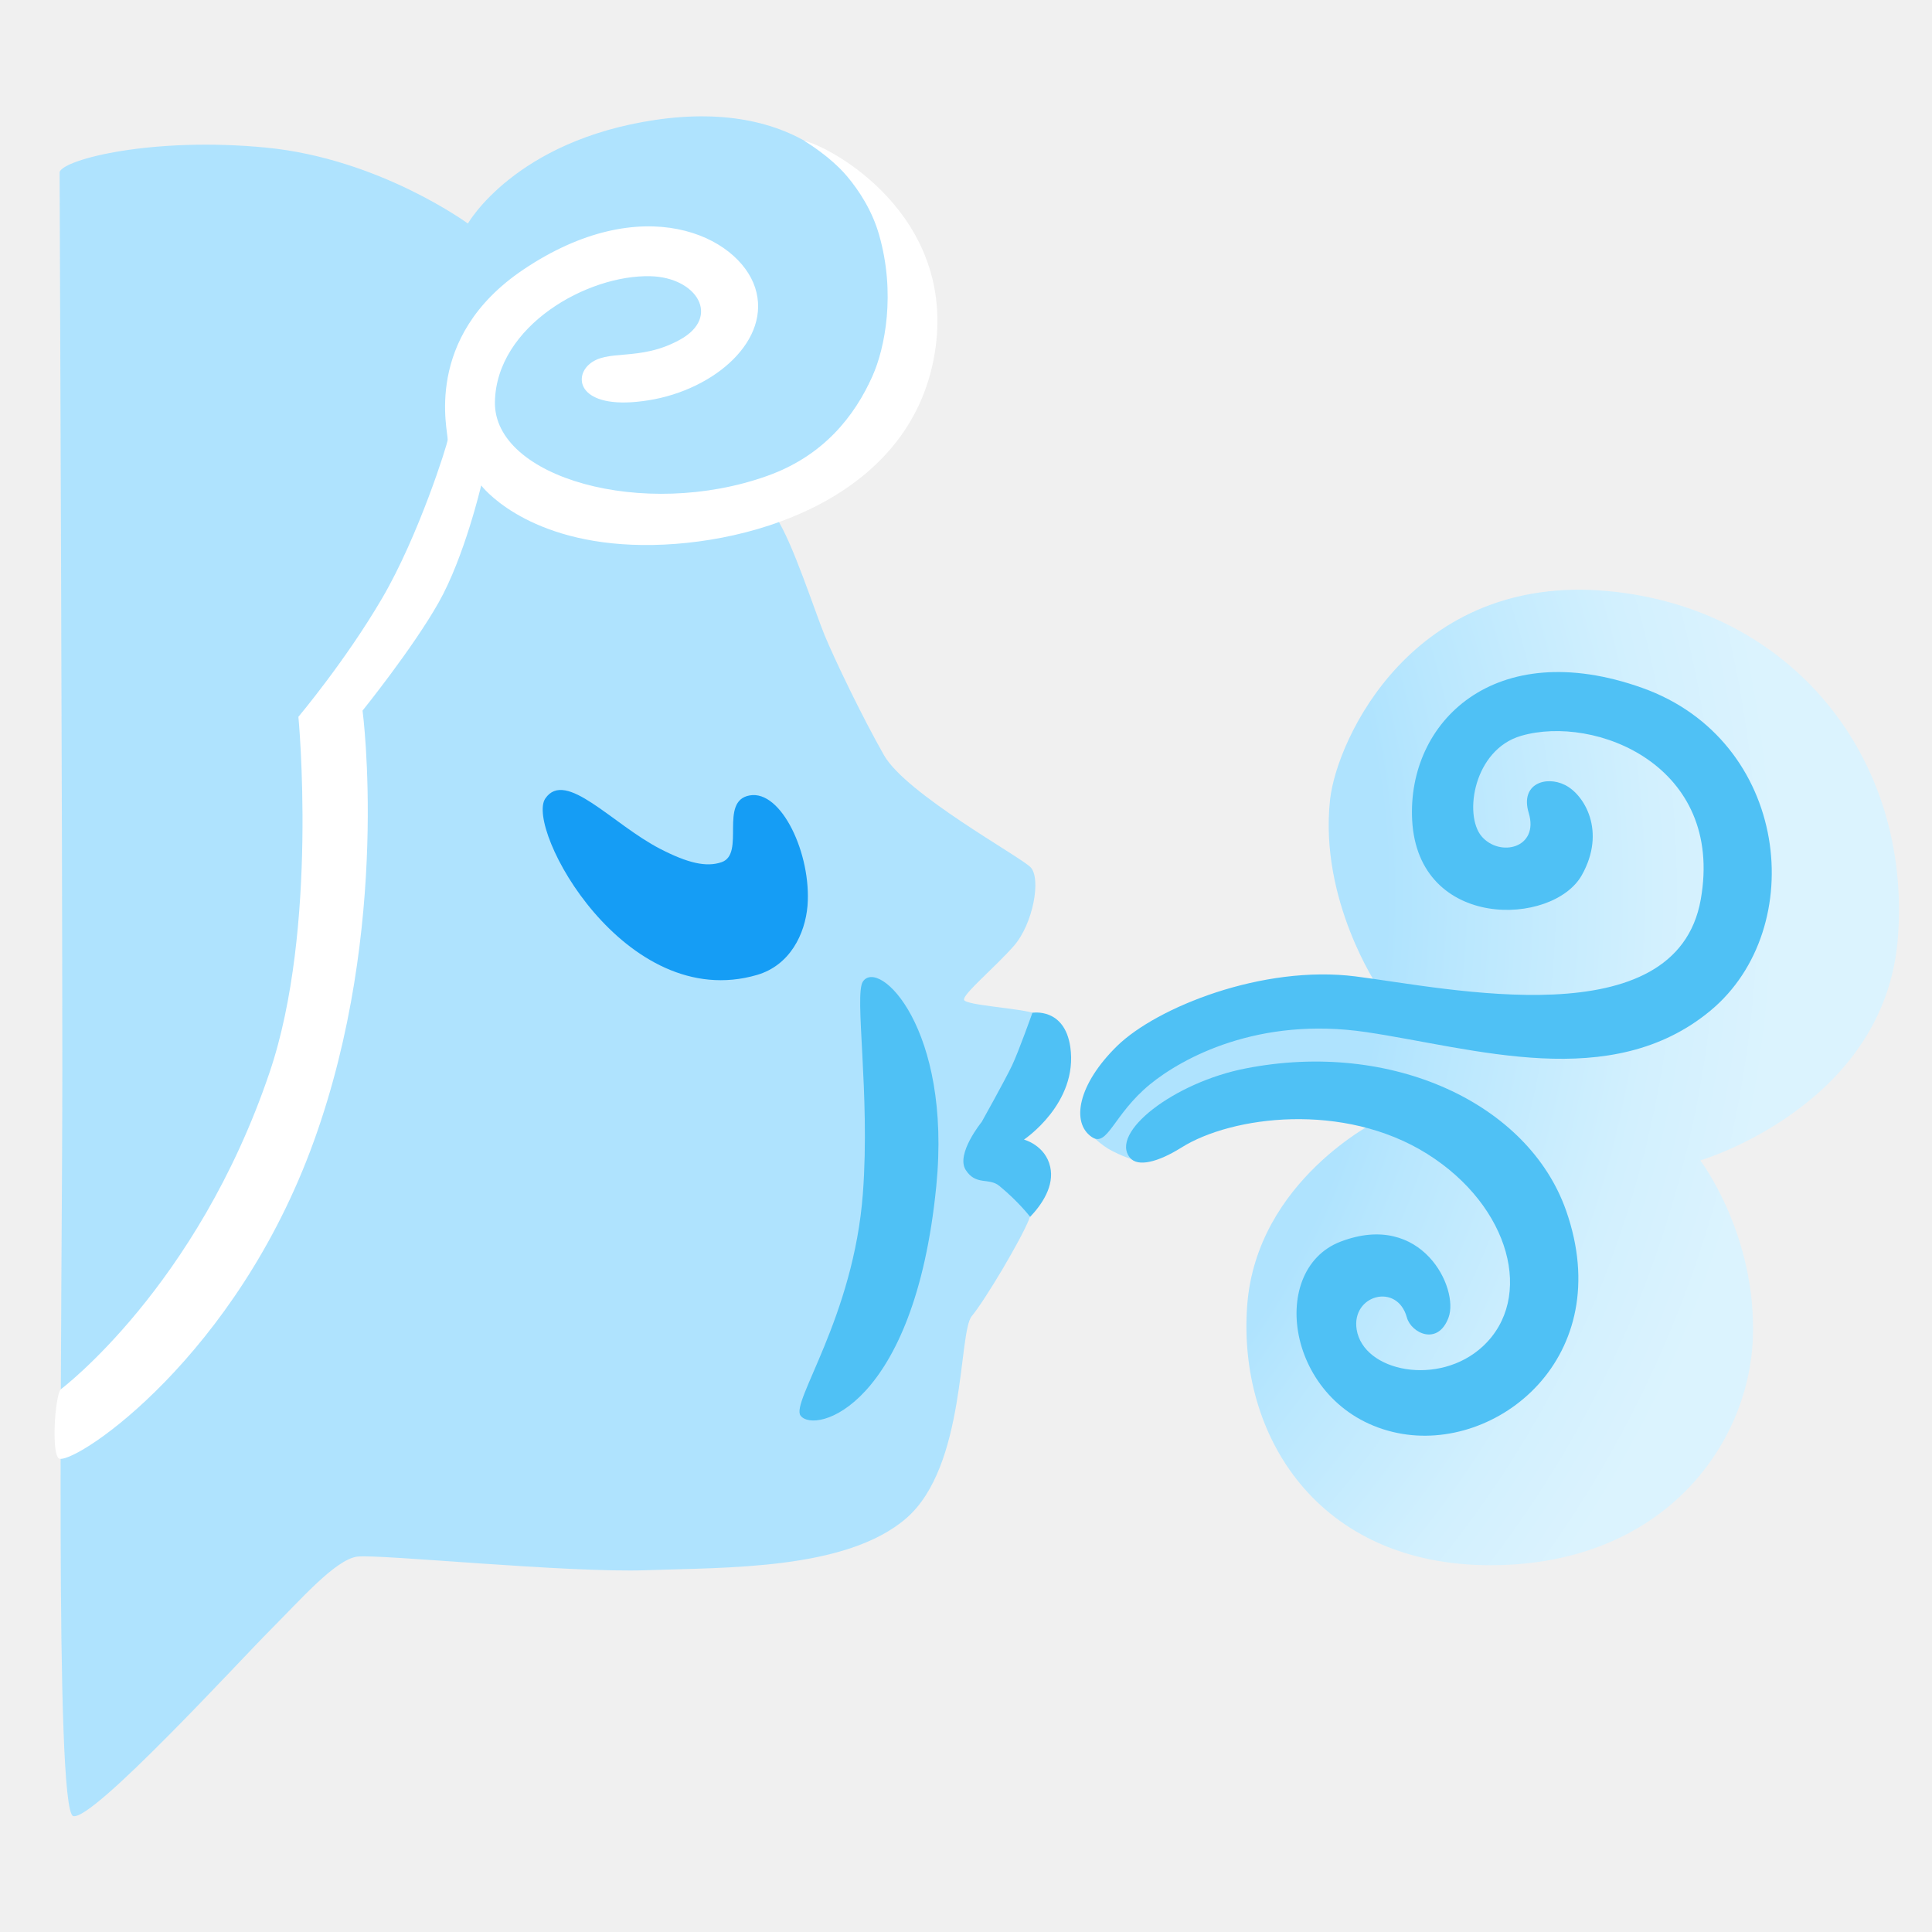
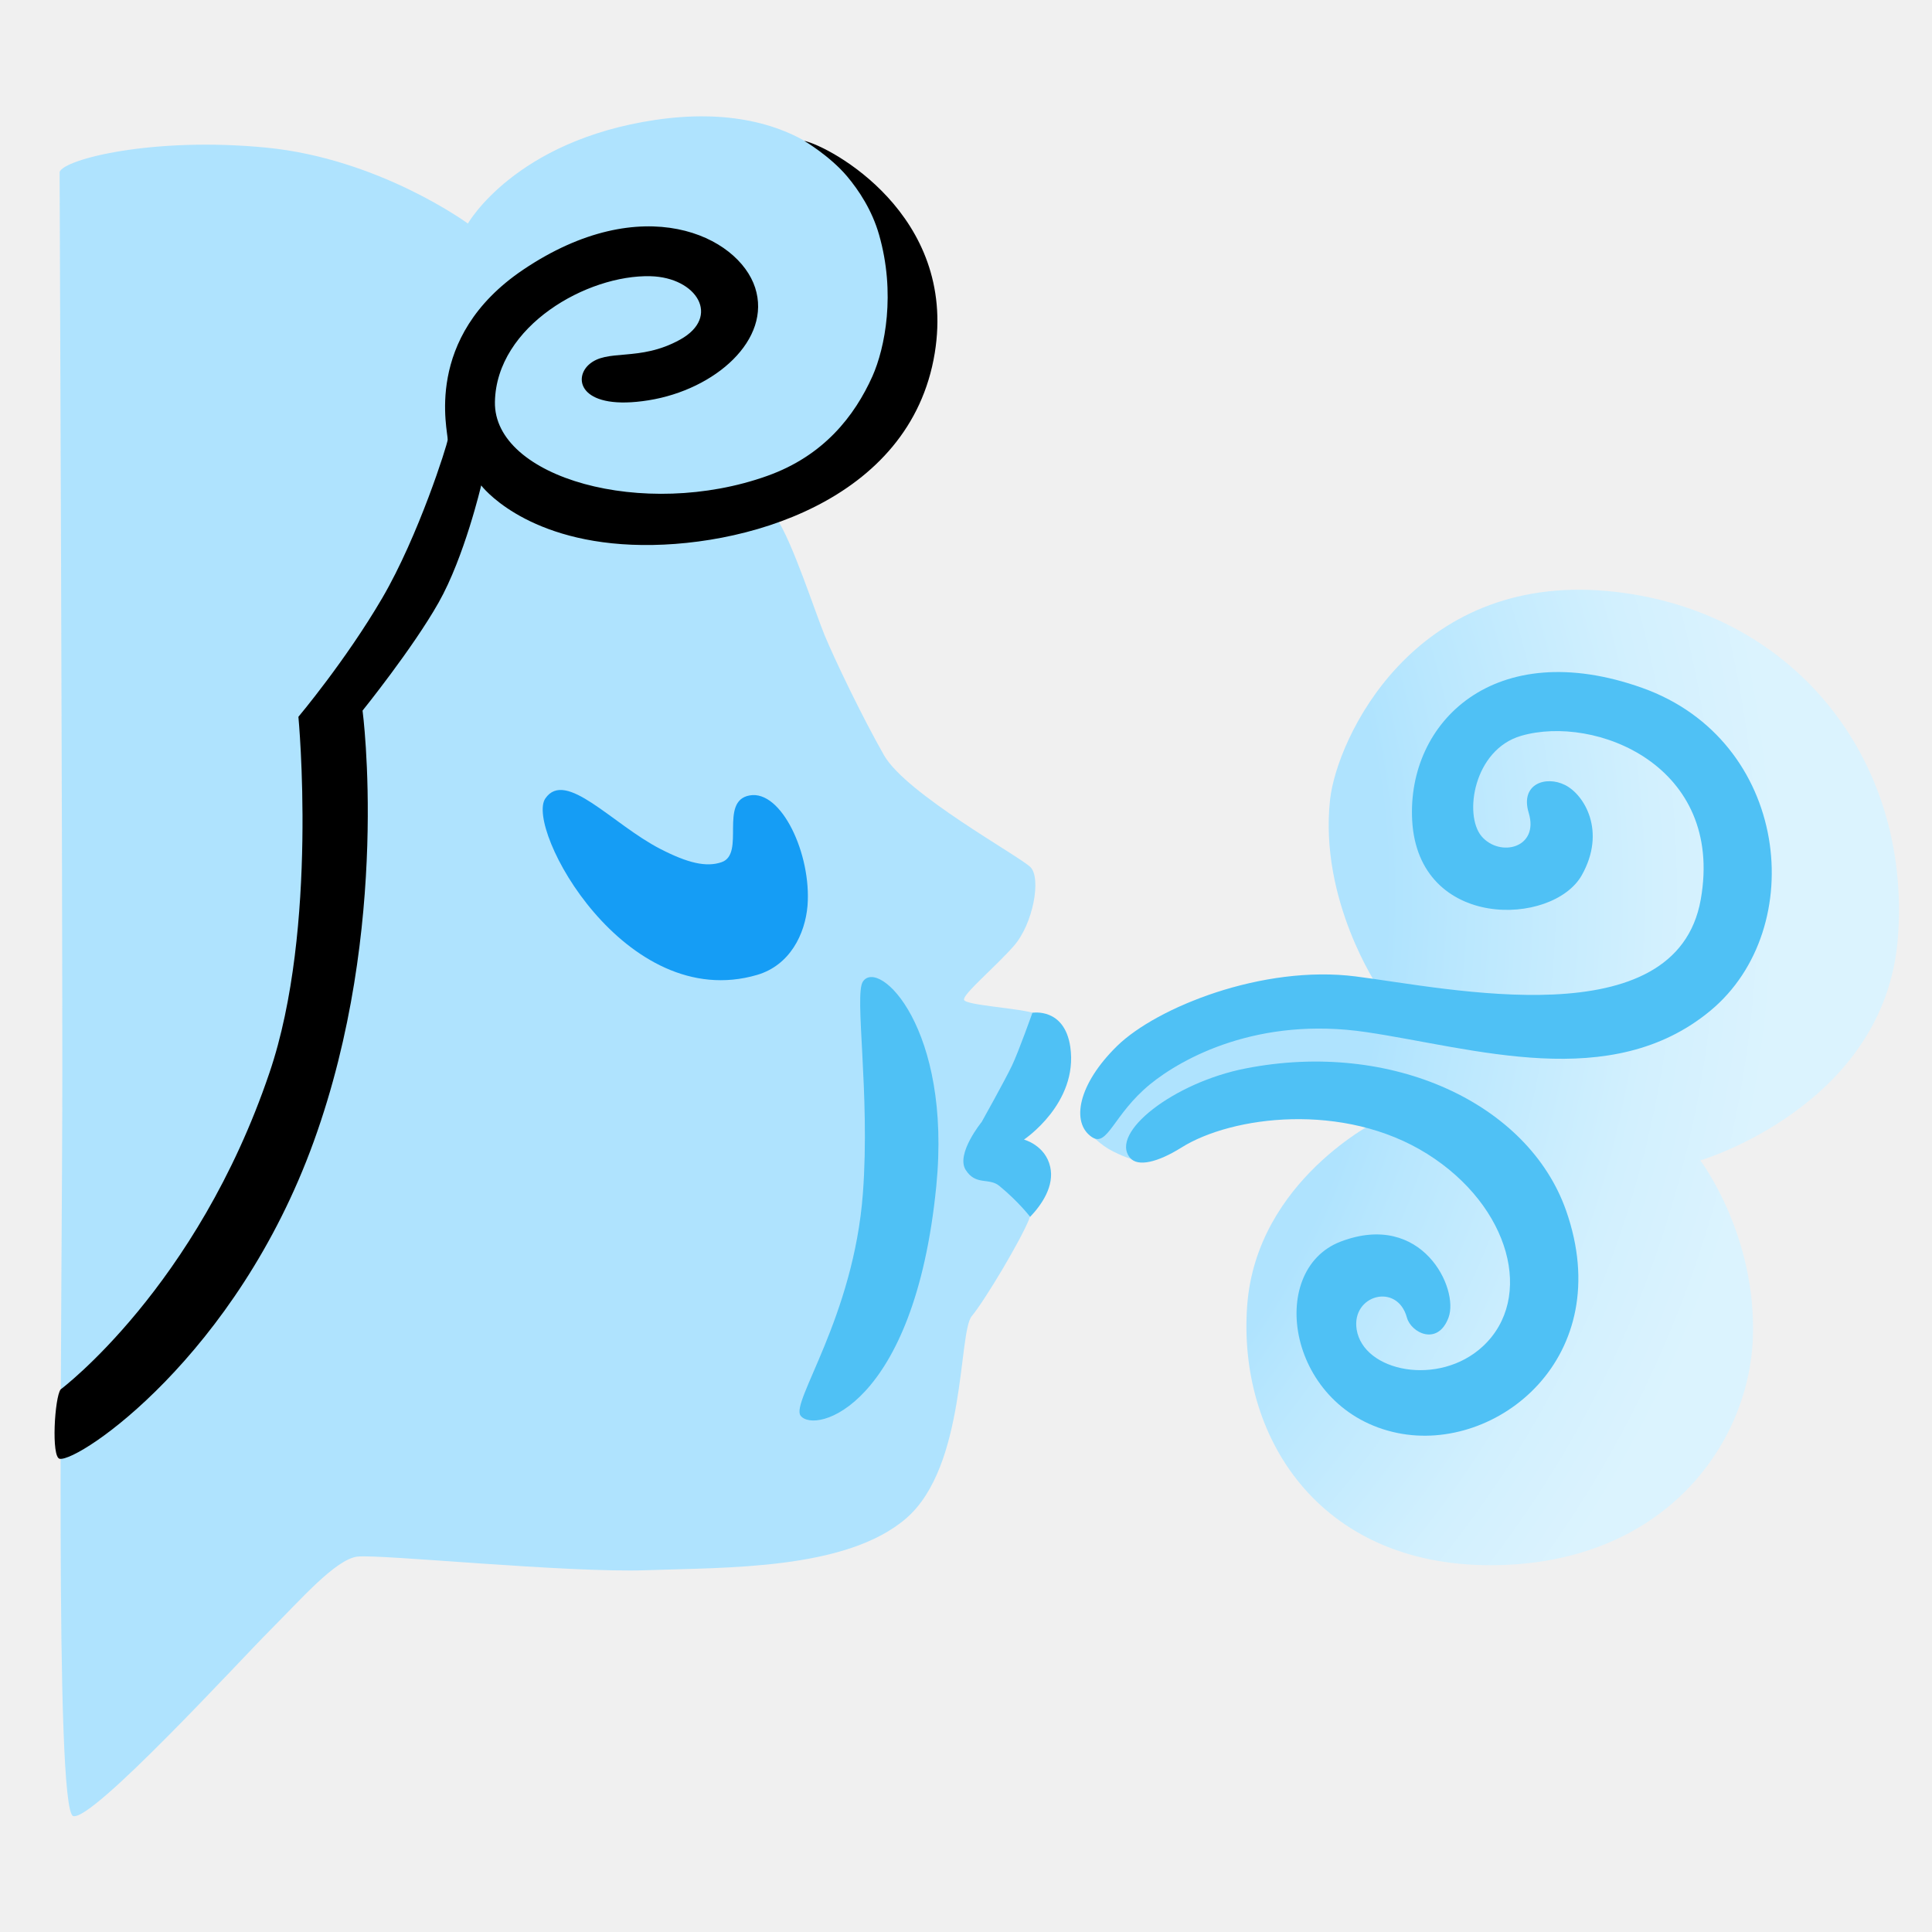
<svg xmlns="http://www.w3.org/2000/svg" width="800px" height="800px" viewBox="0 0 128 128" aria-hidden="true" role="img" class="iconify iconify--noto" preserveAspectRatio="xMidYMid meet">
  <path d="M3.95 11.39s.18 44.33.18 59.53s-.54 49.03.72 49.4c1.27.36 11.04-10.31 13.03-12.3c1.99-1.99 4.34-4.7 5.79-4.89c1.45-.18 13.93 1.09 19.18.9s13.21 0 17.19-3.44c3.98-3.44 3.44-12.3 4.34-13.39c.9-1.09 3.24-5.03 3.79-6.4c.55-1.37-.09-3.2-.64-3.48c-.55-.27-1.19-2.29-1.19-2.29l3.3-5.31s0-2.2-1.01-2.56c-1.01-.37-4.67-.55-4.76-.92c-.09-.37 2.01-2.11 3.3-3.57c1.28-1.46 1.83-4.49 1.1-5.22c-.73-.73-8.24-4.85-9.7-7.41c-1.46-2.56-3.3-6.41-3.94-7.96c-.64-1.56-2.11-6.13-3.2-7.78c-1.1-1.65 1.37-2.65 1.37-2.65s6.77-5.58 6.13-12.91s-6.14-12.17-15.48-10.8S31 14.81 31 14.81s-5.86-4.3-13.36-5.03s-13.38.76-13.69 1.61z" fill="#afe3fe" />
  <radialGradient id="IconifyId17ecdb2904d178eab21448" cx="40.787" cy="59.099" r="80.658" gradientUnits="userSpaceOnUse">
    <stop offset=".633" stop-color="#afe3fe" />
    <stop offset=".69" stop-color="#b9e7fe" />
    <stop offset=".855" stop-color="#d2f0fe" />
    <stop offset=".955" stop-color="#dbf3fe" />
  </radialGradient>
  <path d="M76.96 69.55l-5.02 5.31s.8.84 1.47 1.24c.85.5 1.78.77 1.78.77l4.6-3.13l11.54.48s-8.08 3.95-8.7 12.27c-.64 8.6 4.67 17.21 16.11 17.21s17.11-7.96 17.39-15.01c.27-6.87-3.48-11.81-3.48-11.81s12.23-3.6 13.09-14.74c.92-11.9-7.02-21.85-19.22-22.98c-12.91-1.19-17.96 9.82-18.4 13.82c-.73 6.68 3.2 12.45 3.2 12.45l-14.36 4.12z" fill="url(#IconifyId17ecdb2904d178eab21448)" />
  <path d="M70.91 69.36c.54 3.74-3.07 6.14-3.07 6.14s1.42.37 1.74 1.81c.28 1.26-.54 2.48-1.33 3.31c0 0-.75-.99-2.04-2.05c-.69-.57-1.56 0-2.23-1.06s1.06-3.18 1.06-3.18s1.56-2.79 2.01-3.74c.45-.95 1.35-3.49 1.35-3.49s2.12-.37 2.51 2.26z" fill="#4fc1f5" />
  <path d="M57.17 65.03c-.59.87.49 7.44 0 14.02c-.61 8.21-4.8 13.85-4.13 14.74c.93 1.24 7.54-.56 8.99-15.19c1.04-10.48-3.8-15.14-4.86-13.57z" fill="#4fc1f5" />
  <path d="M49.66 52.7c-2.04.37-.26 3.87-1.85 4.42c-1 .35-2.23.07-4.07-.88c-3.18-1.64-6.27-5.3-7.61-3.34c-1.35 1.96 5.26 14.26 14.03 11.69c2.18-.64 3.18-2.71 3.34-4.58c.27-3.41-1.73-7.7-3.84-7.31z" fill="#159df5" />
  <path d="M74.87 76.71c.52.62 1.85.29 3.4-.68c3.34-2.1 10.76-3.05 16.29.42c5.52 3.47 7.11 9.57 3.68 12.75c-2.9 2.69-7.92 1.69-8.36-1.13c-.35-2.27 2.69-3.12 3.33-.78c.28 1.02 2.05 1.91 2.76 0s-1.75-7.09-7.15-5.03c-4.98 1.91-3.51 11.19 3.77 12.68c6.59 1.35 14.57-5.03 11.17-14.73c-2.49-7.1-11.54-11.33-21.25-9.42c-4.74.93-9.03 4.26-7.64 5.92z" fill="#4fc1f5" />
  <path d="M72.32 75.32c1.06.74 1.43-1.48 3.87-3.48c2.13-1.74 7.18-4.52 14.33-3.46c7.15 1.06 16.22 4.04 22.8-1.42s5.24-17.92-4.53-21.39s-15.58 2.27-15.23 8.78c.4 7.31 9.33 7.03 11.24 3.63c1.63-2.9.17-5.33-1.11-5.97c-1.27-.64-2.99-.08-2.41 1.84c.71 2.34-1.91 2.97-3.12 1.56c-1.2-1.42-.52-5.75 2.62-6.66c4.89-1.42 13.47 1.95 11.9 10.84c-1.63 9.21-16.71 5.88-22.87 5.1s-13.17 2.05-15.79 4.6c-2.62 2.56-3.06 5.09-1.7 6.03z" fill="#4fc1f5" />
-   <path d="M4.02 92.05c-.4.5-.64 4.52-.06 4.6c1.31.19 11.69-6.81 16.83-21.03s3.23-28.54 3.23-28.54s3.33-4.13 5.04-7.16c1.71-3.02 2.82-7.76 2.82-7.76s2.72 3.63 9.98 3.93c7.26.3 18.46-2.82 20.07-12.7C63.42 14.22 55 9.7 53.28 9.33c0 0 1.7 1 2.84 2.35c.79.94 1.66 2.26 2.12 3.87c1.11 3.87.4 7.49-.44 9.38c-1.18 2.63-3.23 5.27-6.97 6.6c-8.17 2.92-18.14.13-18.04-4.91c.1-5.04 6.14-8.43 10.31-8.32c3.07.08 4.68 2.69 1.96 4.2c-2.72 1.51-4.85.56-6.06 1.67c-1.07.99-.46 3.06 3.97 2.35s8.17-4.03 7.06-7.46s-7.46-6.52-15.37-1.19c-6.69 4.51-4.96 10.73-5 11.27c-.02.3-1.92 6.35-4.34 10.49s-5.55 7.86-5.55 7.86s1.34 14.02-1.92 23.59C13.03 85.3 4.02 92.05 4.02 92.05z" fill="#ffffff" />
+   <path d="M4.02 92.05c-.4.5-.64 4.52-.06 4.6c1.31.19 11.69-6.81 16.83-21.03s3.23-28.54 3.23-28.54s3.33-4.13 5.04-7.16c1.71-3.02 2.82-7.76 2.82-7.76s2.72 3.63 9.98 3.93c7.26.3 18.46-2.82 20.07-12.7C63.42 14.22 55 9.7 53.28 9.33c0 0 1.7 1 2.84 2.35c.79.94 1.66 2.26 2.12 3.87c1.11 3.87.4 7.49-.44 9.38c-1.18 2.63-3.23 5.27-6.97 6.6c-8.17 2.92-18.14.13-18.04-4.91c.1-5.04 6.14-8.43 10.31-8.32c3.07.08 4.68 2.69 1.96 4.2c-2.72 1.51-4.85.56-6.06 1.67c-1.07.99-.46 3.06 3.97 2.35s8.17-4.03 7.06-7.46s-7.46-6.52-15.37-1.19c-6.69 4.51-4.96 10.73-5 11.27c-.02.3-1.92 6.35-4.34 10.49s-5.55 7.86-5.55 7.86s1.34 14.02-1.92 23.59C13.03 85.3 4.02 92.05 4.02 92.05z" fill="currentColor" />
</svg>
